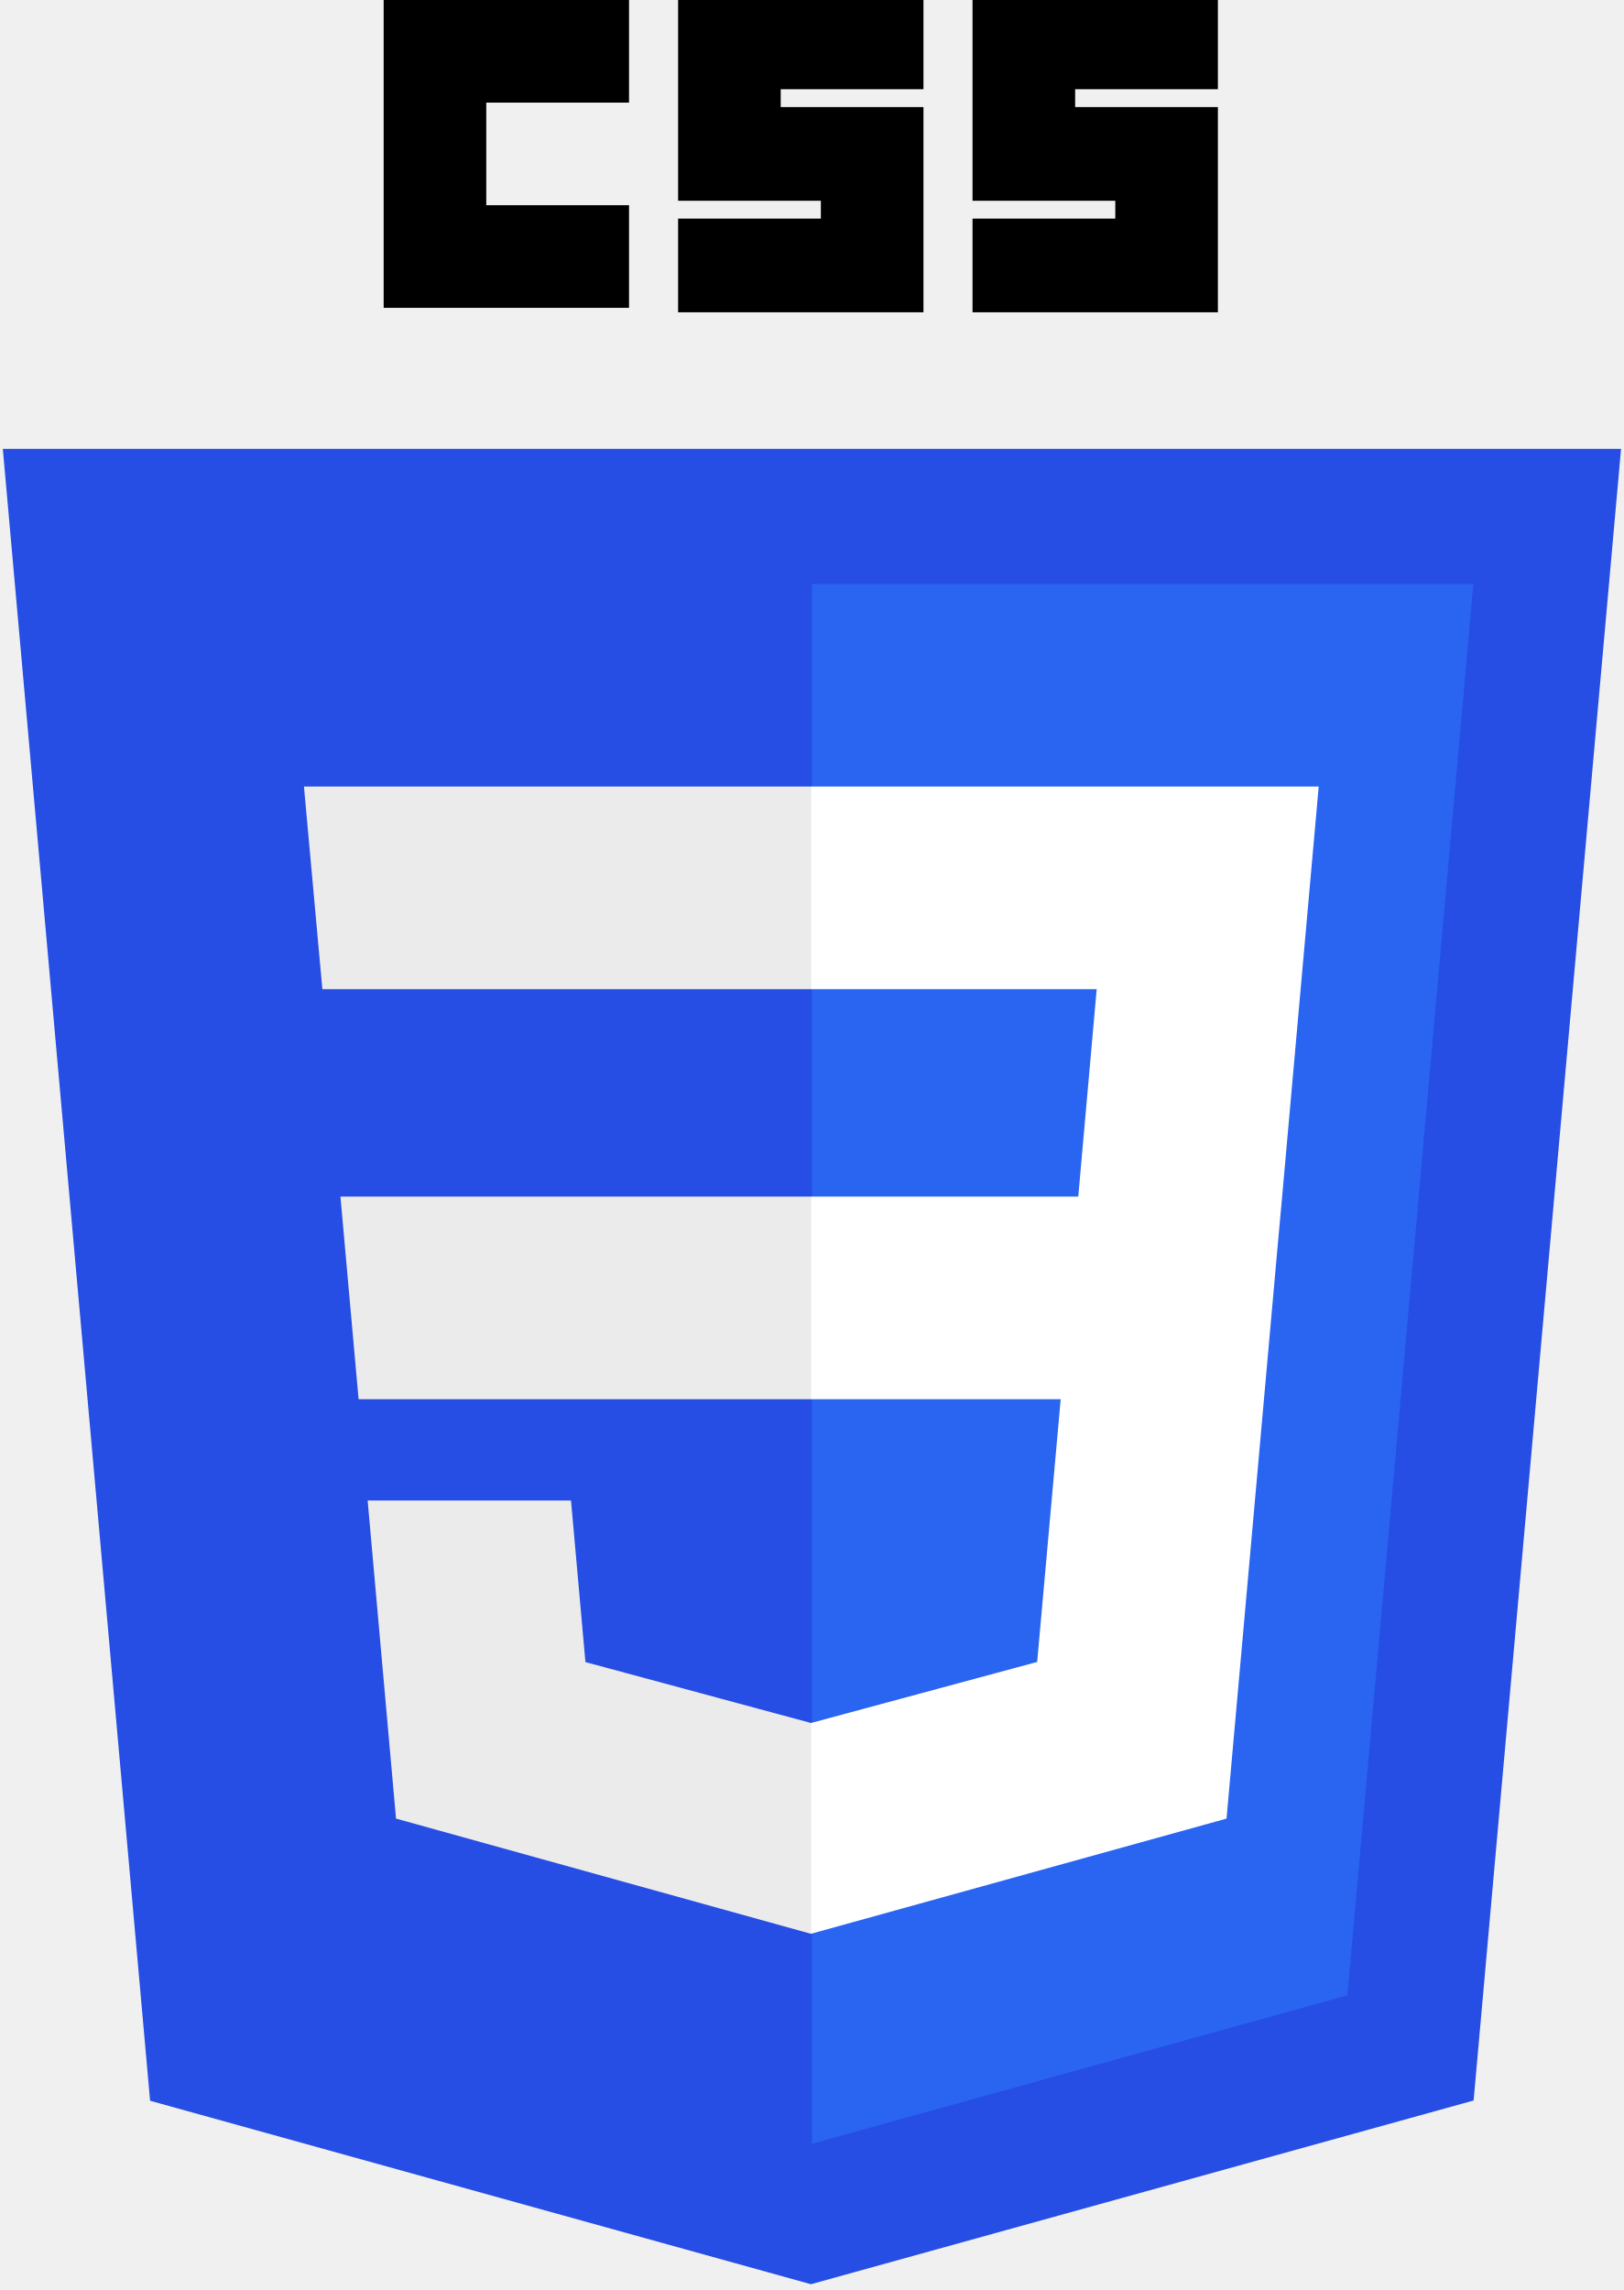
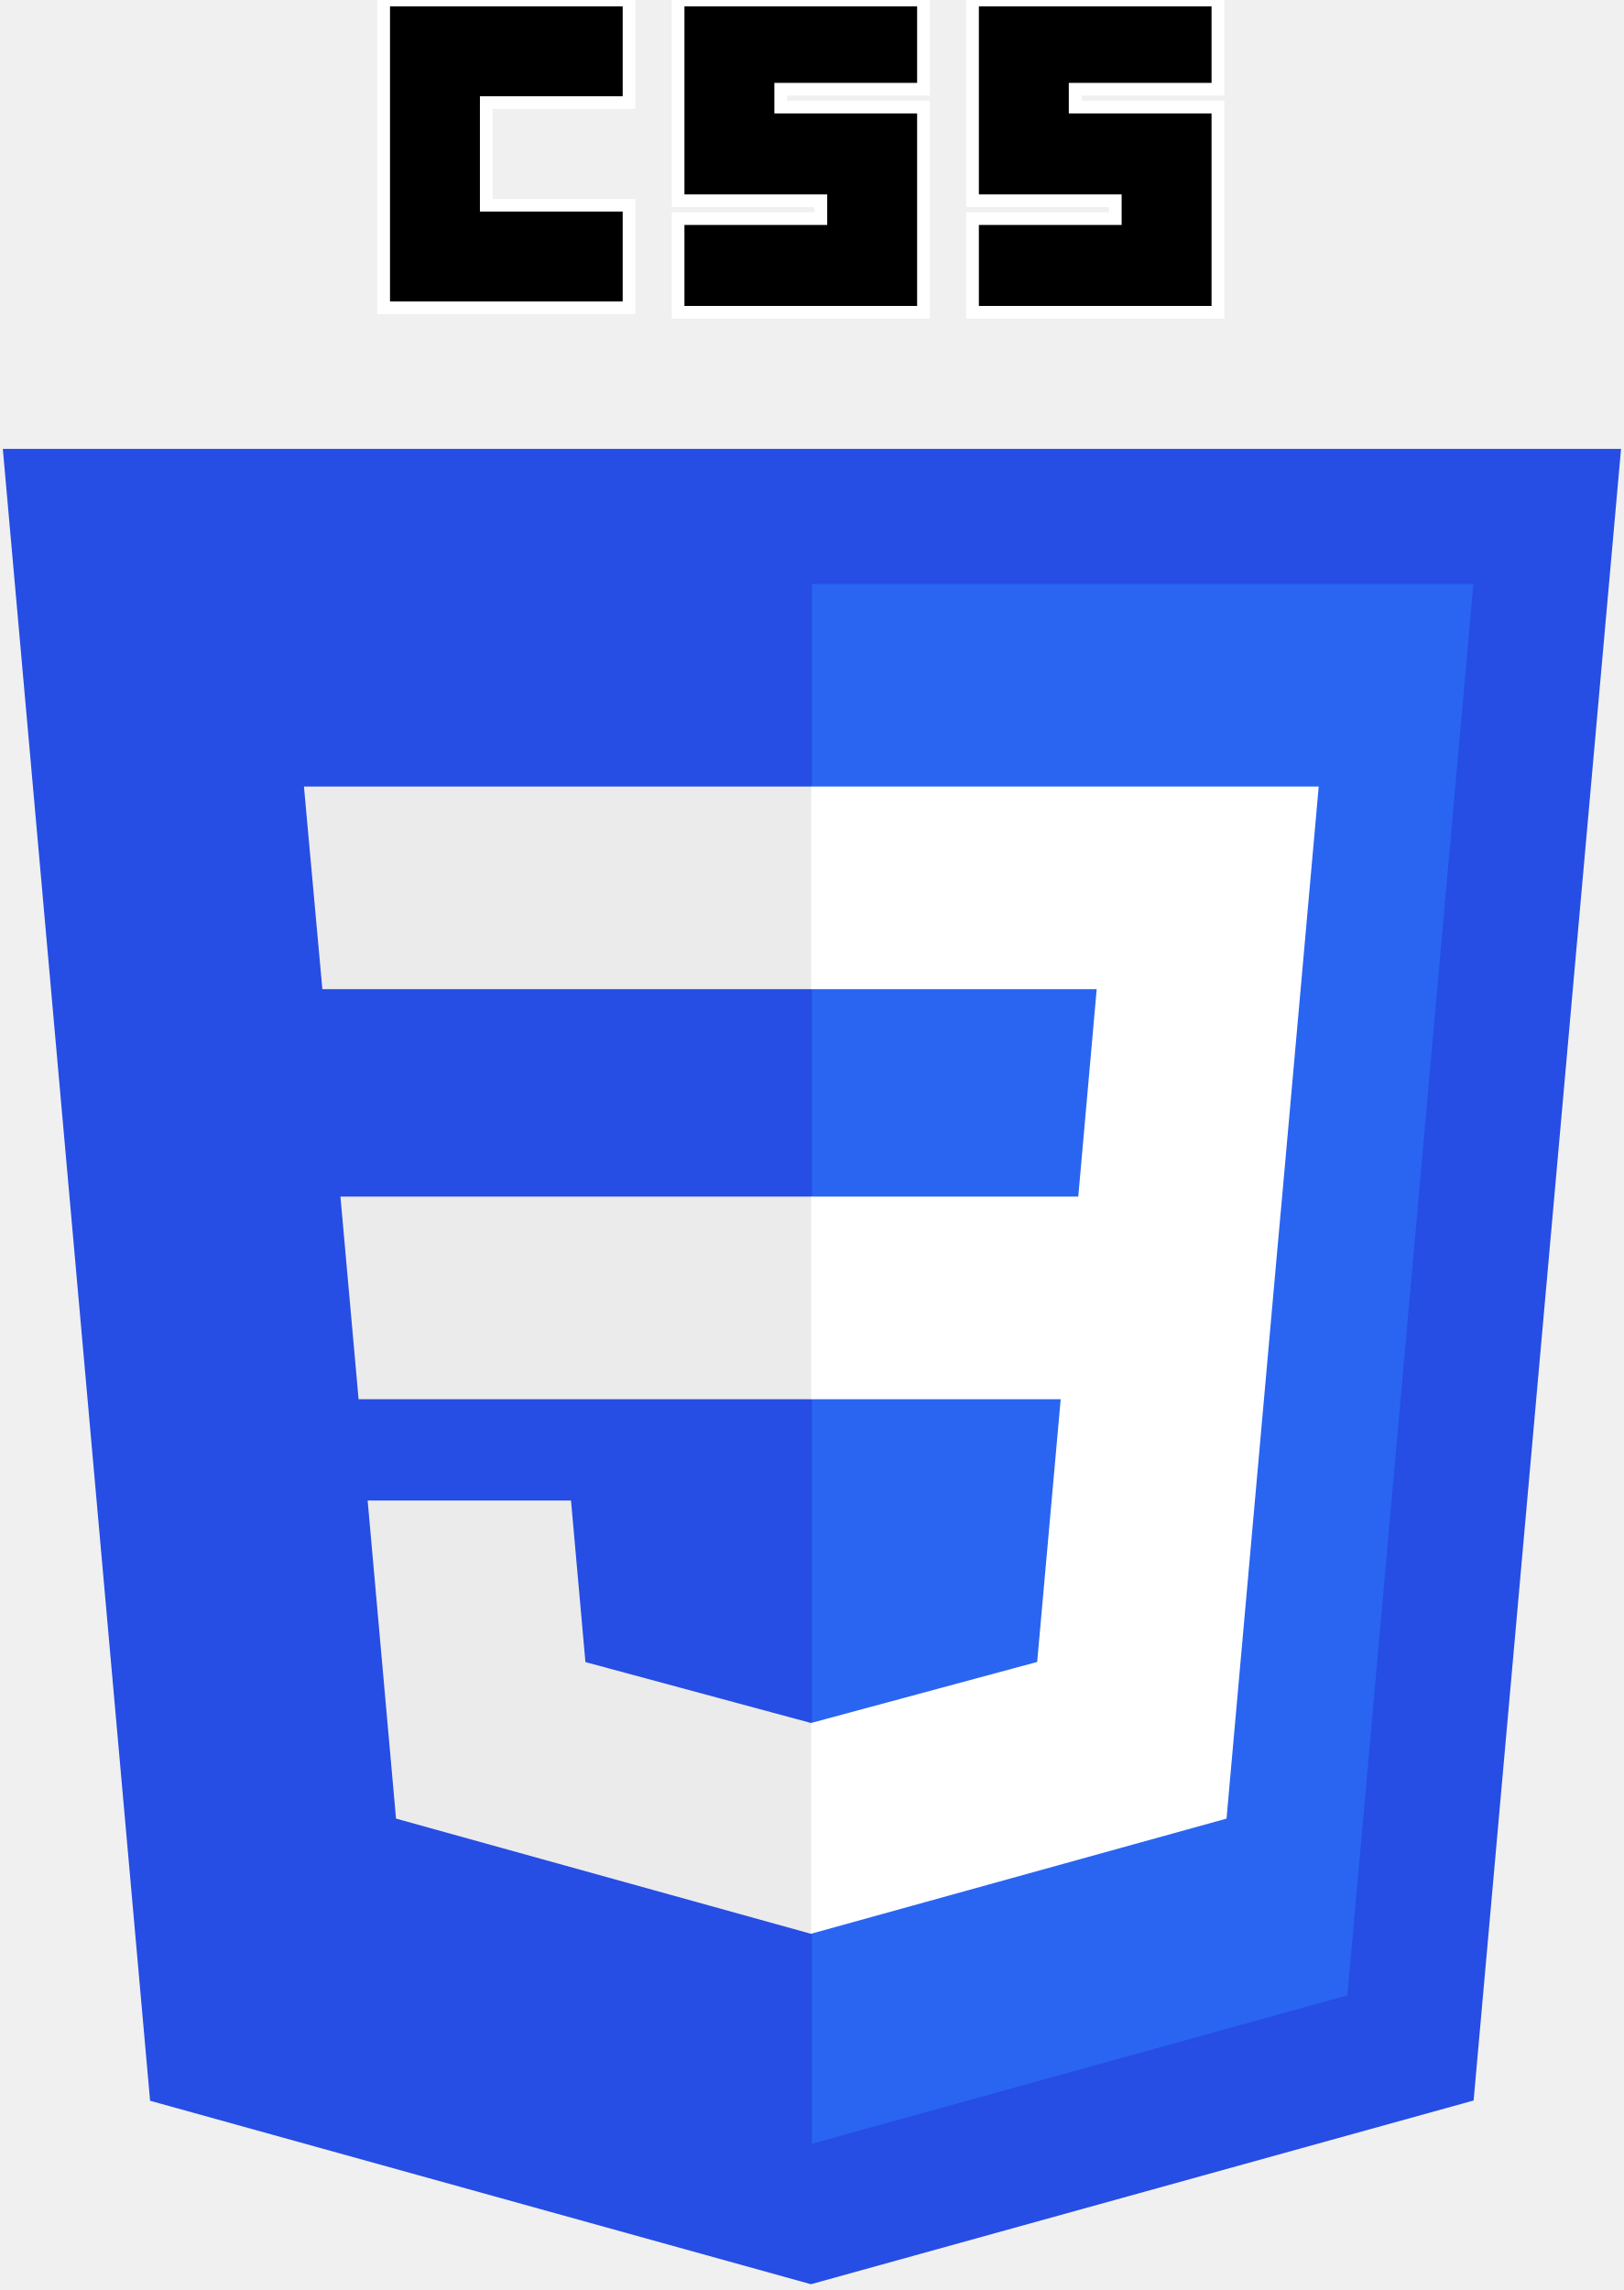
<svg xmlns="http://www.w3.org/2000/svg" width="256px" height="361px" viewBox="0 0 256 361" version="1.1" preserveAspectRatio="xMidYMid">
  <g>
    <path d="M127.844,360.088 L23.662,331.166 L0.445,70.766 L255.555,70.766 L232.314,331.125 L127.844,360.088 L127.844,360.088 Z" fill="#264DE4" />
    <path d="M212.417,314.547 L232.278,92.057 L128,92.057 L128,337.95 L212.417,314.547 L212.417,314.547 Z" fill="#2965F1" />
    <path d="M53.669,188.636 L56.531,220.573 L128,220.573 L128,188.636 L53.669,188.636 L53.669,188.636 Z" fill="#EBEBEB" />
    <path d="M47.917,123.995 L50.82,155.932 L128,155.932 L128,123.995 L47.917,123.995 L47.917,123.995 Z" fill="#EBEBEB" />
    <path d="M128,271.58 L127.86,271.617 L92.292,262.013 L90.018,236.542 L57.958,236.542 L62.432,286.688 L127.853,304.849 L128,304.808 L128,271.58 L128,271.58 Z" fill="#EBEBEB" />
-     <path d="M60.484,0 L99.165,0 L99.165,16.176 L76.659,16.176 L76.659,32.352 L99.165,32.352 L99.165,48.527 L60.484,48.527 L60.484,0 L60.484,0 Z" fill="#000000" />
-     <path d="M106.901,0 L145.582,0 L145.582,14.066 L123.077,14.066 L123.077,16.879 L145.582,16.879 L145.582,49.231 L106.901,49.231 L106.901,34.462 L129.407,34.462 L129.407,31.648 L106.901,31.648 L106.901,0 L106.901,0 Z" fill="#000000" />
-     <path d="M153.319,0 L192,0 L192,14.066 L169.495,14.066 L169.495,16.879 L192,16.879 L192,49.231 L153.319,49.231 L153.319,34.462 L175.824,34.462 L175.824,31.648 L153.319,31.648 L153.319,0 L153.319,0 Z" fill="#000000" />
+     <path d="M60.484,0 L99.165,0 L99.165,16.176 L76.659,16.176 L76.659,32.352 L99.165,32.352 L99.165,48.527 L60.484,48.527 L60.484,0 L60.484,0 Z" fill="#000000" stroke="#fff" stroke-width="2px" />
+     <path d="M106.901,0 L145.582,0 L145.582,14.066 L123.077,14.066 L123.077,16.879 L145.582,16.879 L145.582,49.231 L106.901,49.231 L106.901,34.462 L129.407,34.462 L129.407,31.648 L106.901,31.648 L106.901,0 L106.901,0 Z" fill="#000000" stroke="#fff" stroke-width="2px" />
+     <path d="M153.319,0 L192,0 L192,14.066 L169.495,14.066 L169.495,16.879 L192,16.879 L192,49.231 L153.319,49.231 L153.319,34.462 L175.824,34.462 L175.824,31.648 L153.319,31.648 L153.319,0 L153.319,0 Z" fill="#000000" stroke="#fff" stroke-width="2px" />
    <path d="M202.127,188.636 L207.892,123.995 L127.89,123.995 L127.89,155.932 L172.892,155.932 L169.986,188.636 L127.89,188.636 L127.89,220.573 L167.217,220.573 L163.509,261.993 L127.89,271.607 L127.89,304.833 L193.362,286.688 L193.843,281.292 L201.348,197.212 L202.127,188.636 L202.127,188.636 Z" fill="#FFFFFF" />
  </g>
</svg>
